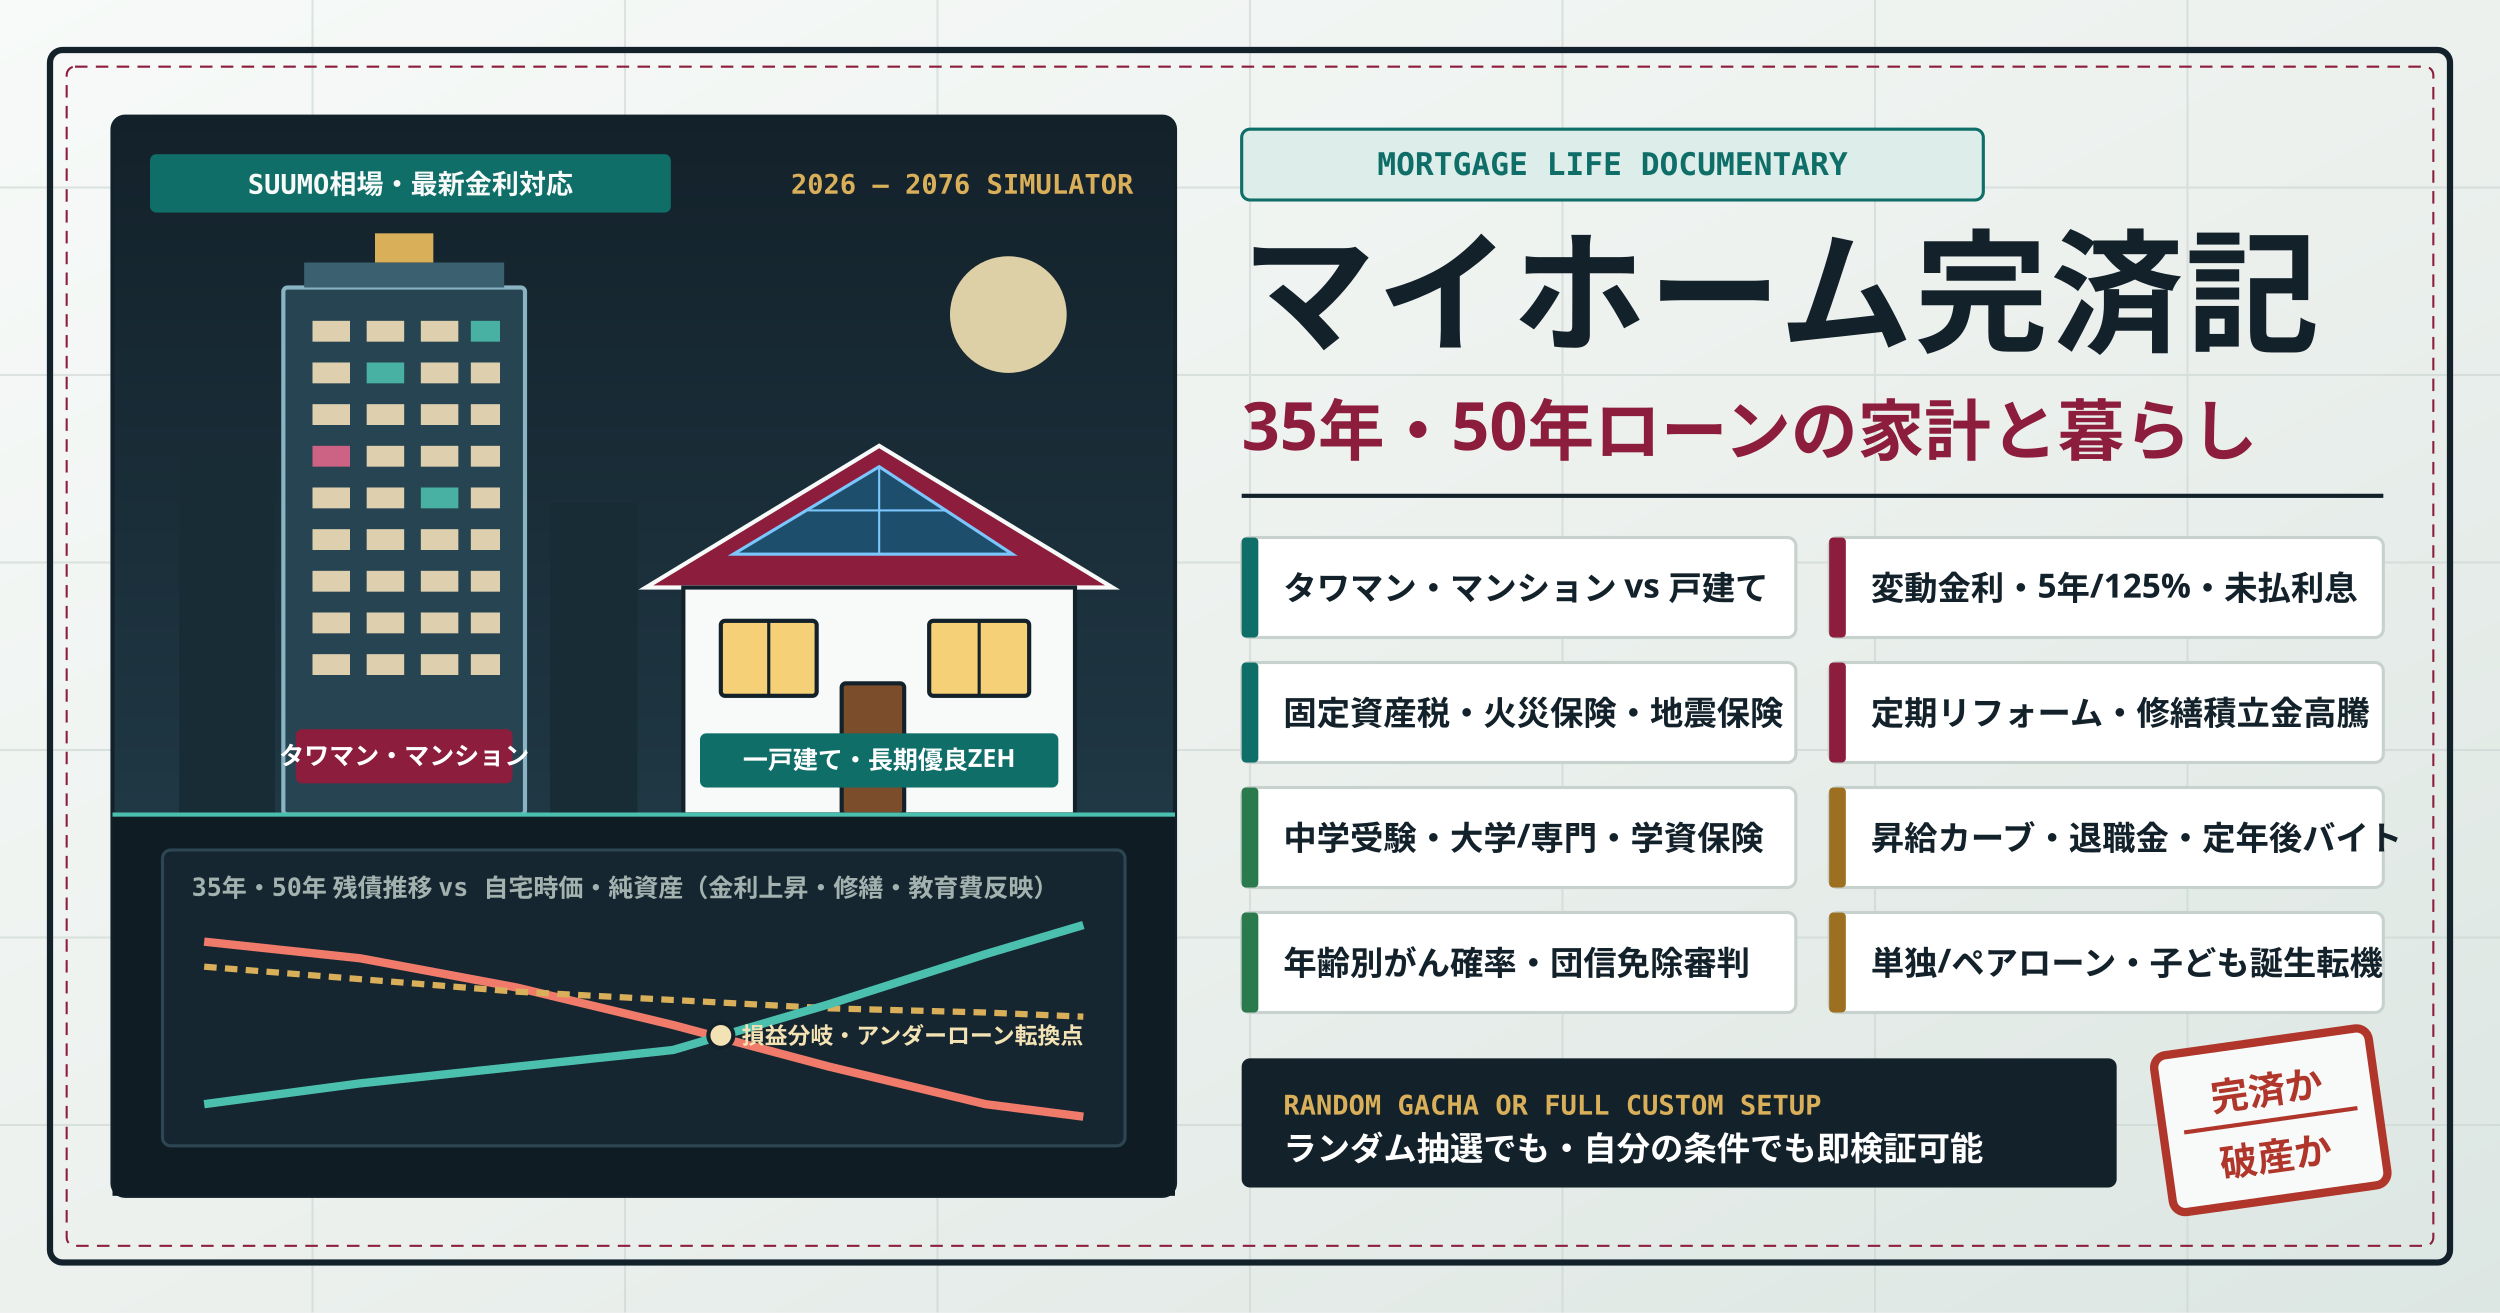
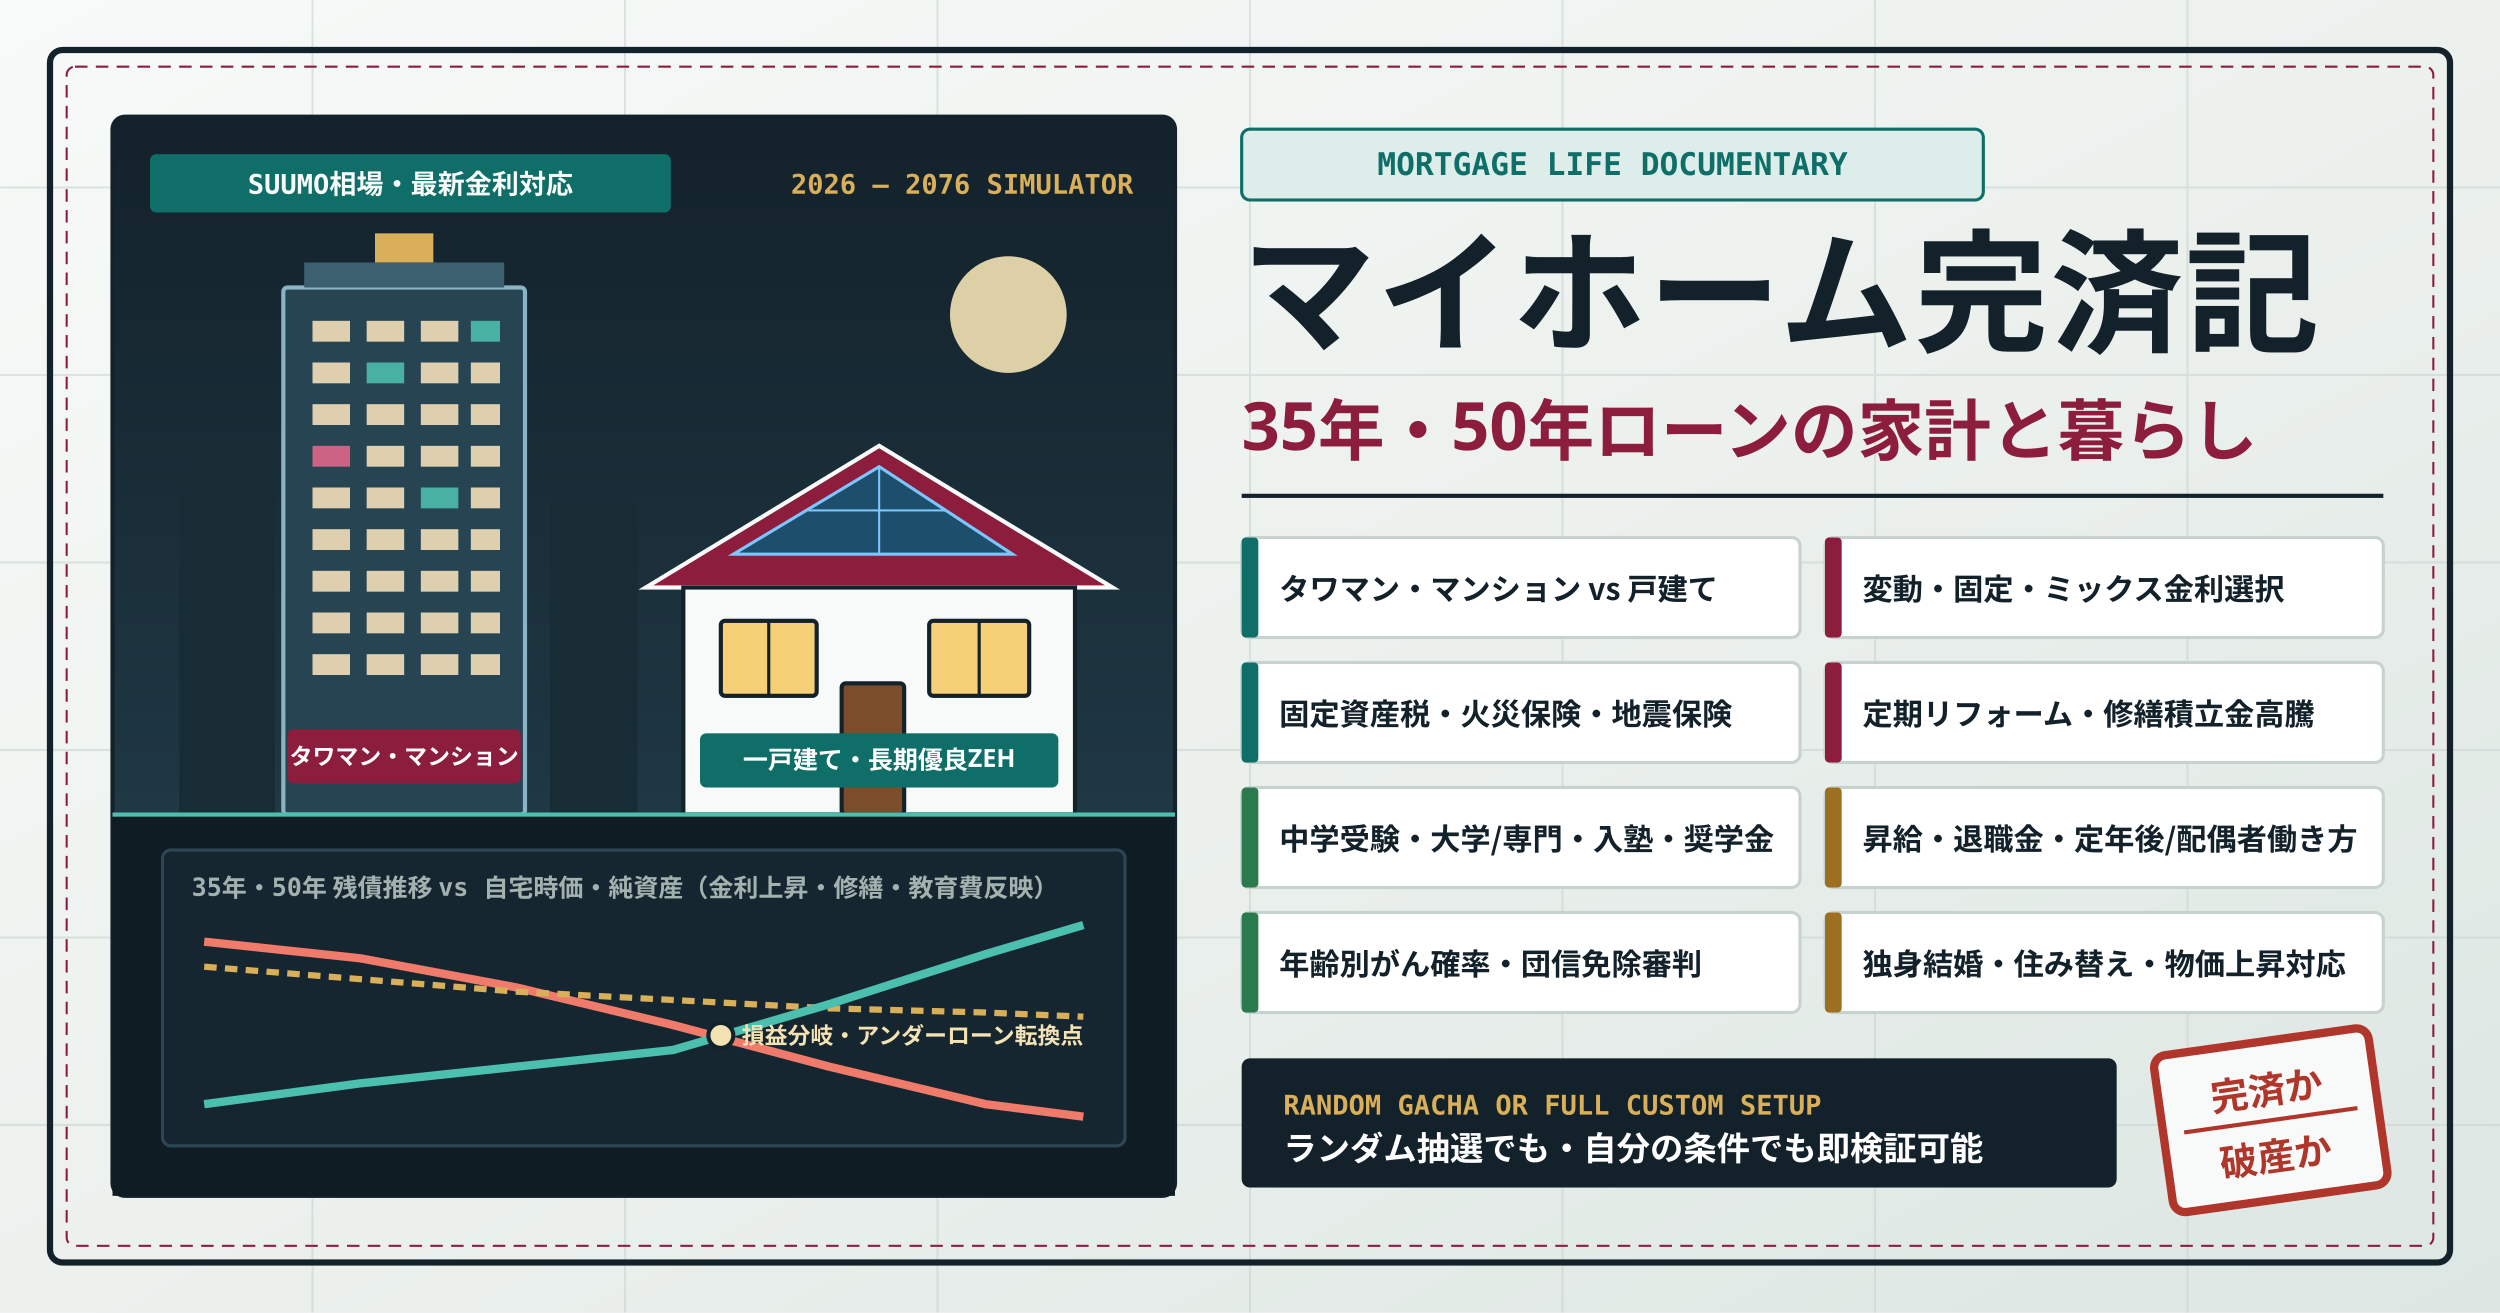
<svg xmlns="http://www.w3.org/2000/svg" viewBox="0 0 1200 630" width="1200" height="630">
  <defs>
    <linearGradient id="paperBg" x1="0%" y1="0%" x2="100%" y2="100%">
      <stop offset="0%" stop-color="#F7FAF8" />
      <stop offset="55%" stop-color="#EBF0ED" />
      <stop offset="100%" stop-color="#DCE6E2" />
    </linearGradient>
    <linearGradient id="skyWarm" x1="0%" y1="0%" x2="0%" y2="100%">
      <stop offset="0%" stop-color="#13212A" />
      <stop offset="60%" stop-color="#1E3642" />
      <stop offset="100%" stop-color="#2B4C59" />
    </linearGradient>
    <linearGradient id="crimsonGrad" x1="0%" y1="0%" x2="100%" y2="0%">
      <stop offset="0%" stop-color="#8C1D3C" />
      <stop offset="100%" stop-color="#B0362B" />
    </linearGradient>
    <linearGradient id="tealGrad" x1="0%" y1="0%" x2="100%" y2="0%">
      <stop offset="0%" stop-color="#0F6E68" />
      <stop offset="100%" stop-color="#2B7A4E" />
    </linearGradient>
  </defs>
  <rect width="1200" height="630" fill="url(#paperBg)" />
  <g stroke="#C7D2CE" stroke-width="1" opacity="0.55">
    <line x1="0" y1="90" x2="1200" y2="90" />
    <line x1="0" y1="180" x2="1200" y2="180" />
    <line x1="0" y1="270" x2="1200" y2="270" />
    <line x1="0" y1="360" x2="1200" y2="360" />
    <line x1="0" y1="450" x2="1200" y2="450" />
    <line x1="0" y1="540" x2="1200" y2="540" />
    <line x1="150" y1="0" x2="150" y2="630" />
    <line x1="300" y1="0" x2="300" y2="630" />
    <line x1="450" y1="0" x2="450" y2="630" />
    <line x1="600" y1="0" x2="600" y2="630" />
    <line x1="750" y1="0" x2="750" y2="630" />
    <line x1="900" y1="0" x2="900" y2="630" />
    <line x1="1050" y1="0" x2="1050" y2="630" />
  </g>
  <rect x="24" y="24" width="1152" height="582" rx="6" fill="none" stroke="#13212A" stroke-width="3" />
  <rect x="32" y="32" width="1136" height="566" rx="4" fill="none" stroke="#8C1D3C" stroke-width="1" stroke-dasharray="6,4" />
  <g transform="translate(54, 56)">
    <rect x="0" y="0" width="510" height="518" rx="6" fill="url(#skyWarm)" stroke="#13212A" stroke-width="2" />
    <rect x="18" y="18" width="250" height="28" rx="3" fill="#0F6E68" />
    <text x="143" y="37" text-anchor="middle" fill="#F7FAF8" font-family="monospace" font-size="13" font-weight="700">
      SUUMO相場・最新金利対応
    </text>
    <text x="490" y="37" text-anchor="end" fill="#D9AF59" font-family="monospace" font-size="13" font-weight="700">
      2026 — 2076 SIMULATOR
    </text>
    <circle cx="430" cy="95" r="28" fill="#F3E2B3" opacity="0.9" />
    <rect x="32" y="160" width="46" height="175" fill="#182C36" />
    <rect x="210" y="185" width="42" height="150" fill="#182C36" />
    <g transform="translate(82, 82)">
      <rect x="0" y="0" width="116" height="253" rx="2" fill="#274452" stroke="#8AB4C4" stroke-width="2" />
      <rect x="10" y="-12" width="96" height="12" fill="#3B6070" />
      <rect x="44" y="-26" width="28" height="14" fill="#D9AF59" />
      <g fill="#F6E3BA" opacity="0.88">
        <rect x="14" y="16" width="18" height="10" />
        <rect x="40" y="16" width="18" height="10" />
        <rect x="66" y="16" width="18" height="10" />
        <rect x="90" y="16" width="14" height="10" fill="#4CC0AF" />
        <rect x="14" y="36" width="18" height="10" />
        <rect x="40" y="36" width="18" height="10" fill="#4CC0AF" />
        <rect x="66" y="36" width="18" height="10" />
        <rect x="90" y="36" width="14" height="10" />
        <rect x="14" y="56" width="18" height="10" />
        <rect x="40" y="56" width="18" height="10" />
        <rect x="66" y="56" width="18" height="10" />
        <rect x="90" y="56" width="14" height="10" />
        <rect x="14" y="76" width="18" height="10" fill="#E2678A" />
        <rect x="40" y="76" width="18" height="10" />
        <rect x="66" y="76" width="18" height="10" />
        <rect x="90" y="76" width="14" height="10" />
        <rect x="14" y="96" width="18" height="10" />
        <rect x="40" y="96" width="18" height="10" />
        <rect x="66" y="96" width="18" height="10" fill="#4CC0AF" />
        <rect x="90" y="96" width="14" height="10" />
        <rect x="14" y="116" width="18" height="10" />
        <rect x="40" y="116" width="18" height="10" />
        <rect x="66" y="116" width="18" height="10" />
        <rect x="90" y="116" width="14" height="10" />
        <rect x="14" y="136" width="18" height="10" />
        <rect x="40" y="136" width="18" height="10" />
        <rect x="66" y="136" width="18" height="10" />
        <rect x="90" y="136" width="14" height="10" />
        <rect x="14" y="156" width="18" height="10" />
        <rect x="40" y="156" width="18" height="10" />
        <rect x="66" y="156" width="18" height="10" />
        <rect x="90" y="156" width="14" height="10" />
        <rect x="14" y="176" width="18" height="10" />
        <rect x="40" y="176" width="18" height="10" />
        <rect x="66" y="176" width="18" height="10" />
        <rect x="90" y="176" width="14" height="10" />
      </g>
-       <rect x="6" y="212" width="104" height="26" rx="3" fill="#8C1D3C" />
-       <text x="58" y="229" text-anchor="middle" fill="#FFFFFF" font-family="sans-serif" font-size="12" font-weight="700">
+       <rect x="2" y="212" width="112" height="26" rx="3" fill="#8C1D3C" />
+       <text x="58" y="229" text-anchor="middle" fill="#FFFFFF" font-family="'Noto Sans CJK JP', sans-serif" font-size="11" font-weight="700">
        タワマン・マンション
      </text>
    </g>
    <g transform="translate(256, 158)">
      <polygon points="0,68 112,0 224,68" fill="#8C1D3C" stroke="#F7FAF8" stroke-width="2" />
      <polygon points="42,52 112,10 176,52" fill="#1D4E6B" stroke="#7CC6FE" stroke-width="1.5" />
      <line x1="78" y1="31" x2="144" y2="31" stroke="#7CC6FE" stroke-width="1" />
      <line x1="112" y1="10" x2="112" y2="52" stroke="#7CC6FE" stroke-width="1" />
      <rect x="18" y="68" width="188" height="109" fill="#F7FAF8" stroke="#13212A" stroke-width="2" />
      <rect x="36" y="84" width="46" height="36" rx="2" fill="#F5D076" stroke="#13212A" stroke-width="2" />
      <line x1="59" y1="84" x2="59" y2="120" stroke="#13212A" stroke-width="1.5" />
      <rect x="136" y="84" width="48" height="36" rx="2" fill="#F5D076" stroke="#13212A" stroke-width="2" />
      <line x1="160" y1="84" x2="160" y2="120" stroke="#13212A" stroke-width="1.5" />
      <rect x="94" y="114" width="30" height="63" rx="2" fill="#7C4D2B" stroke="#13212A" stroke-width="2" />
      <circle cx="118" cy="146" r="3" fill="#F5D076" />
      <rect x="26" y="138" width="172" height="26" rx="3" fill="#0F6E68" />
      <text x="112" y="155" text-anchor="middle" fill="#FFFFFF" font-family="sans-serif" font-size="12" font-weight="700">
        一戸建て・長期優良ZEH
      </text>
    </g>
    <rect x="0" y="335" width="510" height="183" fill="#101C24" />
    <line x1="0" y1="335" x2="510" y2="335" stroke="#4CC0AF" stroke-width="2" />
    <g transform="translate(24, 352)">
      <rect x="0" y="0" width="462" height="142" rx="4" fill="#162630" stroke="#2D4654" stroke-width="1.5" />
      <text x="14" y="22" fill="#A3B2AF" font-family="monospace" font-size="12" font-weight="700">
        35年・50年 残債推移 vs 自宅時価・純資産（金利上昇・修繕・教育費反映）
      </text>
      <polyline fill="none" stroke="#F07B6B" stroke-width="4" points="20,44 95,52 170,66 245,84 320,104 395,122 442,128" />
      <polyline fill="none" stroke="#D9AF59" stroke-width="3" stroke-dasharray="6,4" points="20,56 95,62 170,68 245,72 320,76 395,78 442,80" />
      <polyline fill="none" stroke="#4CC0AF" stroke-width="4" points="20,122 95,112 170,104 245,96 320,74 395,50 442,36" />
      <circle cx="268" cy="89" r="6" fill="#F3E2B3" stroke="#13212A" stroke-width="2" />
      <text x="278" y="93" fill="#F3E2B3" font-family="sans-serif" font-size="11" font-weight="700">
        損益分岐・アンダーローン転換点
      </text>
    </g>
  </g>
  <g transform="translate(596, 62)">
    <rect x="0" y="0" width="356" height="34" rx="4" fill="#DCEDEA" stroke="#0F6E68" stroke-width="1.5" />
    <text x="178" y="22" text-anchor="middle" fill="#0F6E68" font-family="monospace" font-size="15" font-weight="700">
      MORTGAGE LIFE DOCUMENTARY
    </text>
    <text x="0" y="102" fill="#13212A" font-family="serif" font-size="64" font-weight="900" letter-spacing="1">
      マイホーム完済記
    </text>
    <text x="0" y="154" fill="#8C1D3C" font-family="sans-serif" font-size="32" font-weight="800">
      35年・50年ローンの家計と暮らし
    </text>
    <line x1="0" y1="176" x2="548" y2="176" stroke="#13212A" stroke-width="2" />
-     <g transform="translate(0, 196)" font-family="sans-serif" font-size="16" font-weight="700">
-       <rect x="0" y="0" width="266" height="48" rx="4" fill="#FFFFFF" stroke="#C7D2CE" stroke-width="1.5" />
+     <g transform="translate(0, 196)" font-family="'Noto Sans CJK JP', sans-serif" font-size="14.5" font-weight="700">
+       <rect x="0" y="0" width="268" height="48" rx="4" fill="#FFFFFF" stroke="#C7D2CE" stroke-width="1.5" />
      <rect x="0" y="0" width="8" height="48" rx="2" fill="#0F6E68" />
-       <text x="20" y="30" fill="#13212A">タワマン・マンション vs 戸建て</text>
-       <rect x="282" y="0" width="266" height="48" rx="4" fill="#FFFFFF" stroke="#C7D2CE" stroke-width="1.5" />
-       <rect x="282" y="0" width="8" height="48" rx="2" fill="#8C1D3C" />
-       <text x="302" y="30" fill="#13212A">変動金利・5年/125%・未払利息</text>
-       <rect x="0" y="60" width="266" height="48" rx="4" fill="#FFFFFF" stroke="#C7D2CE" stroke-width="1.5" />
+       <text x="18" y="30" fill="#13212A">タワマン・マンション vs 戸建て</text>
+       <rect x="280" y="0" width="268" height="48" rx="4" fill="#FFFFFF" stroke="#C7D2CE" stroke-width="1.5" />
+       <rect x="280" y="0" width="8" height="48" rx="2" fill="#8C1D3C" />
+       <text x="298" y="30" fill="#13212A">変動・固定・ミックス金利選択</text>
+       <rect x="0" y="60" width="268" height="48" rx="4" fill="#FFFFFF" stroke="#C7D2CE" stroke-width="1.5" />
      <rect x="0" y="60" width="8" height="48" rx="2" fill="#0F6E68" />
-       <text x="20" y="90" fill="#13212A">固定資産税・火災保険・地震保険</text>
-       <rect x="282" y="60" width="266" height="48" rx="4" fill="#FFFFFF" stroke="#C7D2CE" stroke-width="1.5" />
-       <rect x="282" y="60" width="8" height="48" rx="2" fill="#8C1D3C" />
-       <text x="302" y="90" fill="#13212A">定期リフォーム・修繕積立金高騰</text>
-       <rect x="0" y="120" width="266" height="48" rx="4" fill="#FFFFFF" stroke="#C7D2CE" stroke-width="1.5" />
+       <text x="18" y="90" fill="#13212A">固定資産税・火災保険・地震保険</text>
+       <rect x="280" y="60" width="268" height="48" rx="4" fill="#FFFFFF" stroke="#C7D2CE" stroke-width="1.5" />
+       <rect x="280" y="60" width="8" height="48" rx="2" fill="#8C1D3C" />
+       <text x="298" y="90" fill="#13212A">定期リフォーム・修繕積立金高騰</text>
+       <rect x="0" y="120" width="268" height="48" rx="4" fill="#FFFFFF" stroke="#C7D2CE" stroke-width="1.5" />
      <rect x="0" y="120" width="8" height="48" rx="2" fill="#2B7A4E" />
-       <text x="20" y="150" fill="#13212A">中学受験・大学/専門・学資保険</text>
-       <rect x="282" y="120" width="266" height="48" rx="4" fill="#FFFFFF" stroke="#C7D2CE" stroke-width="1.5" />
-       <rect x="282" y="120" width="8" height="48" rx="2" fill="#9C7020" />
-       <text x="302" y="150" fill="#13212A">昇給カーブ・退職金・定年後バイト</text>
-       <rect x="0" y="180" width="266" height="48" rx="4" fill="#FFFFFF" stroke="#C7D2CE" stroke-width="1.5" />
+       <text x="18" y="150" fill="#13212A">中学受験・大学/専門・入塾・奨学金</text>
+       <rect x="280" y="120" width="268" height="48" rx="4" fill="#FFFFFF" stroke="#C7D2CE" stroke-width="1.5" />
+       <rect x="280" y="120" width="8" height="48" rx="2" fill="#9C7020" />
+       <text x="298" y="150" fill="#13212A">昇給・退職金・定年後/配偶者働き方</text>
+       <rect x="0" y="180" width="268" height="48" rx="4" fill="#FFFFFF" stroke="#C7D2CE" stroke-width="1.5" />
      <rect x="0" y="180" width="8" height="48" rx="2" fill="#2B7A4E" />
-       <text x="20" y="210" fill="#13212A">年齢別がん確率・団信免除審判</text>
-       <rect x="282" y="180" width="266" height="48" rx="4" fill="#FFFFFF" stroke="#C7D2CE" stroke-width="1.5" />
-       <rect x="282" y="180" width="8" height="48" rx="2" fill="#9C7020" />
-       <text x="302" y="210" fill="#13212A">単独/ペアローン・子ども誕生転機</text>
+       <text x="18" y="210" fill="#13212A">年齢別がん確率・団信免除審判</text>
+       <rect x="280" y="180" width="268" height="48" rx="4" fill="#FFFFFF" stroke="#C7D2CE" stroke-width="1.5" />
+       <rect x="280" y="180" width="8" height="48" rx="2" fill="#9C7020" />
+       <text x="298" y="210" fill="#13212A">独身結婚・住み替え・物価上昇対応</text>
    </g>
    <g transform="translate(0, 446)">
      <rect x="0" y="0" width="420" height="62" rx="4" fill="#13212A" />
      <text x="20" y="27" fill="#D9AF59" font-family="monospace" font-size="13" font-weight="700">
        RANDOM GACHA OR FULL CUSTOM SETUP
      </text>
      <text x="20" y="49" fill="#FFFFFF" font-family="sans-serif" font-size="16" font-weight="700">
        ランダム抽選でも・自分の条件でも即検証可能
      </text>
      <g transform="translate(442, -8) rotate(-8, 50, 38)">
        <rect x="0" y="0" width="104" height="76" rx="6" fill="#F7FAF8" stroke="#B0362B" stroke-width="4" />
        <text x="52" y="30" text-anchor="middle" fill="#B0362B" font-family="serif" font-size="18" font-weight="900">
          完済か
        </text>
        <line x1="10" y1="38" x2="94" y2="38" stroke="#B0362B" stroke-width="2" />
        <text x="52" y="62" text-anchor="middle" fill="#B0362B" font-family="serif" font-size="18" font-weight="900">
          破産か
        </text>
      </g>
    </g>
  </g>
</svg>
